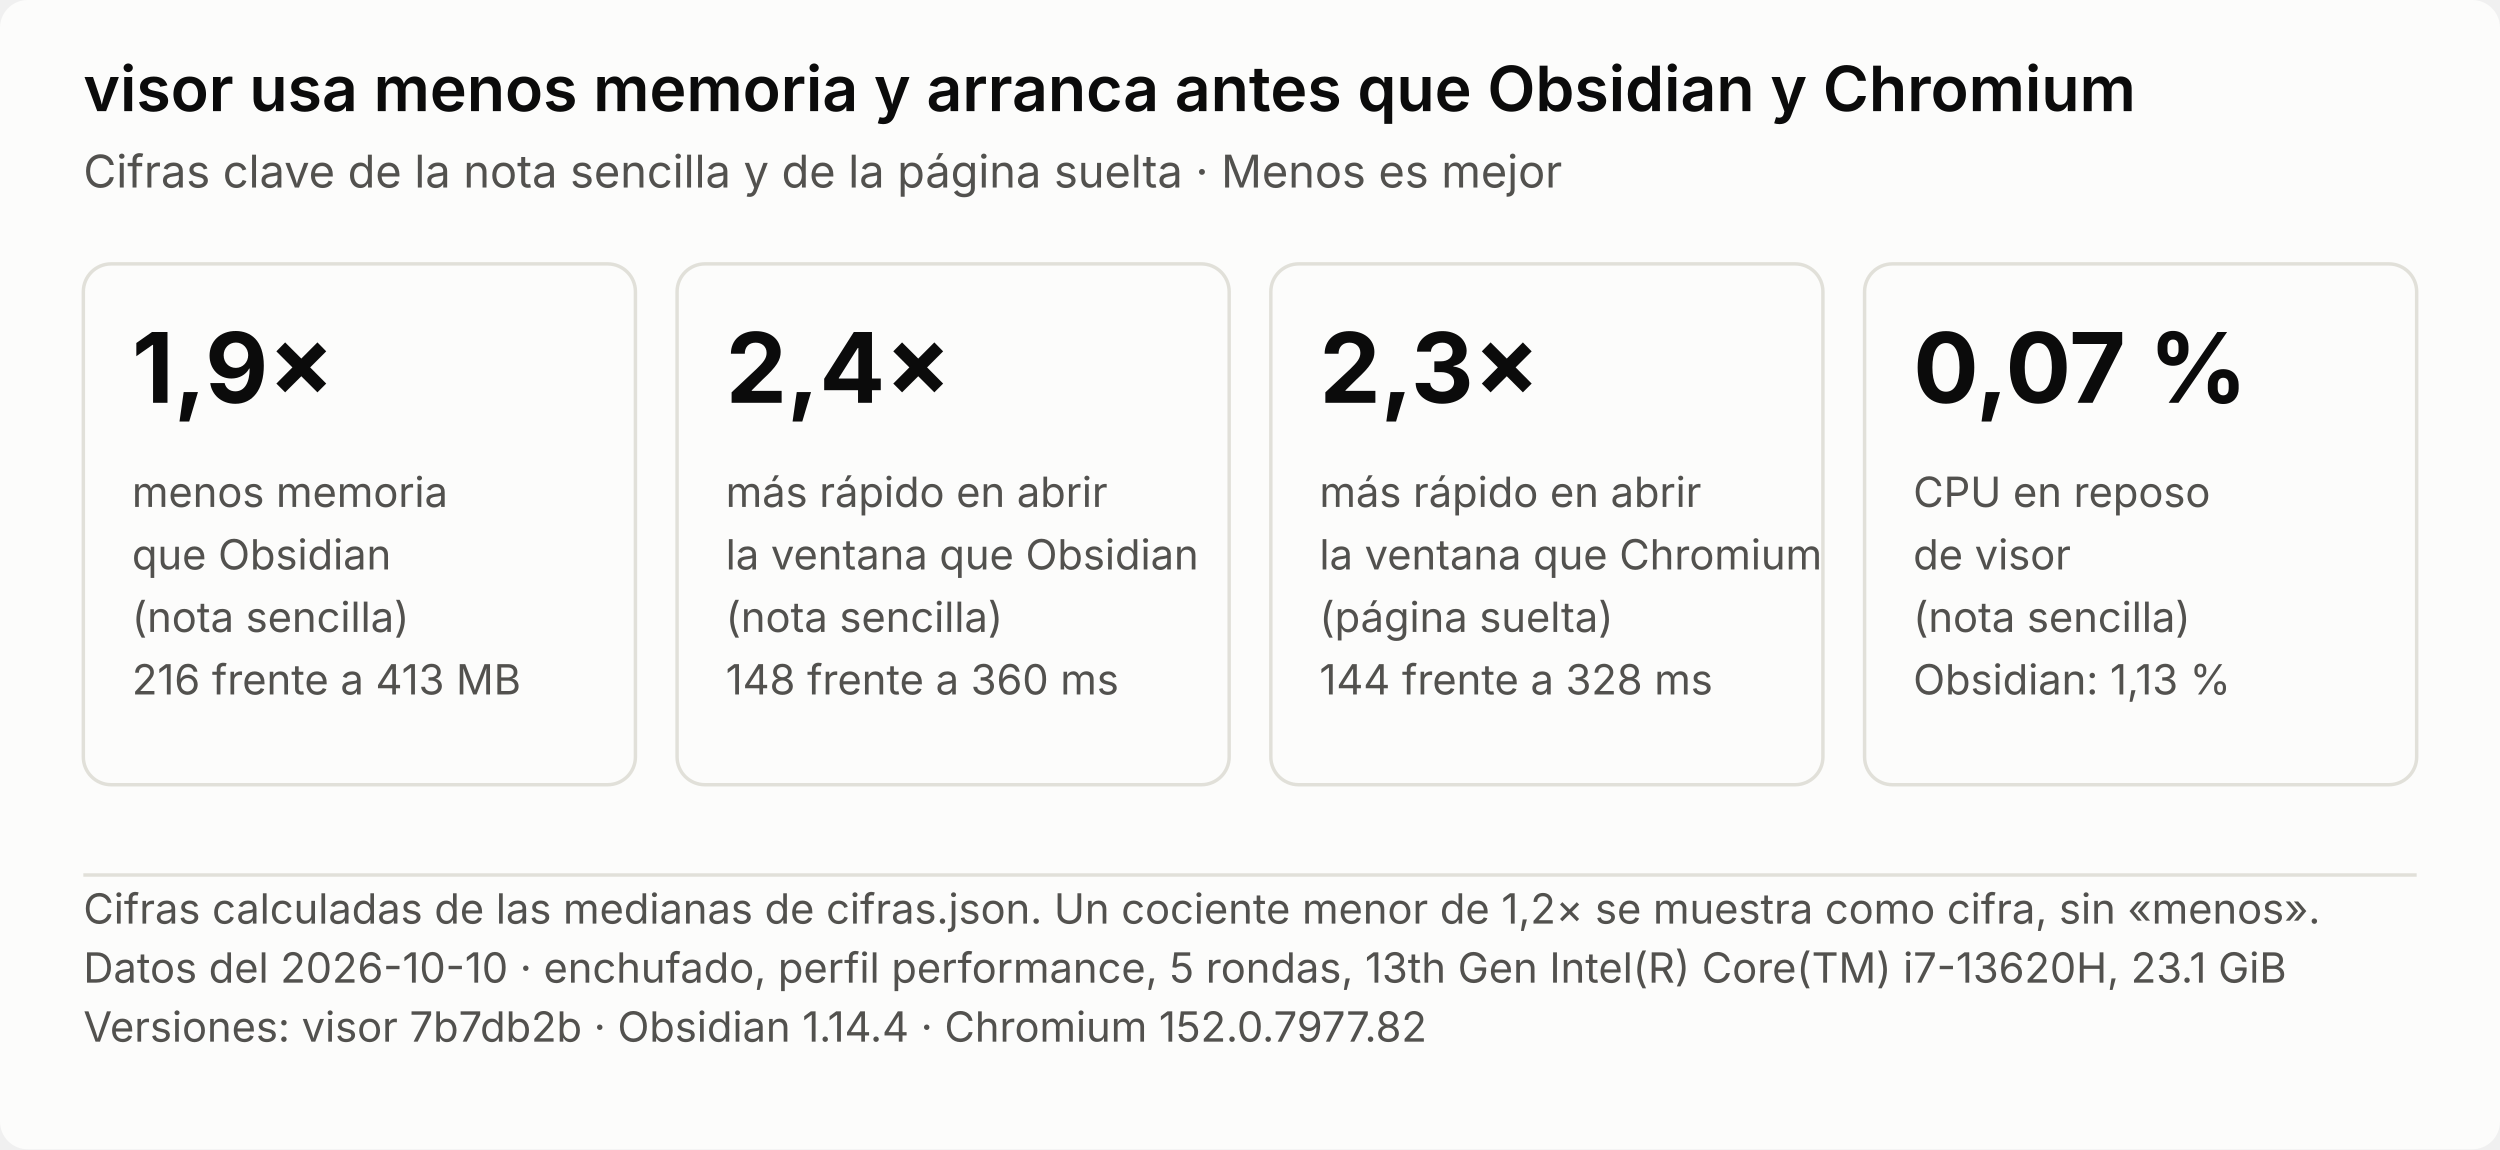
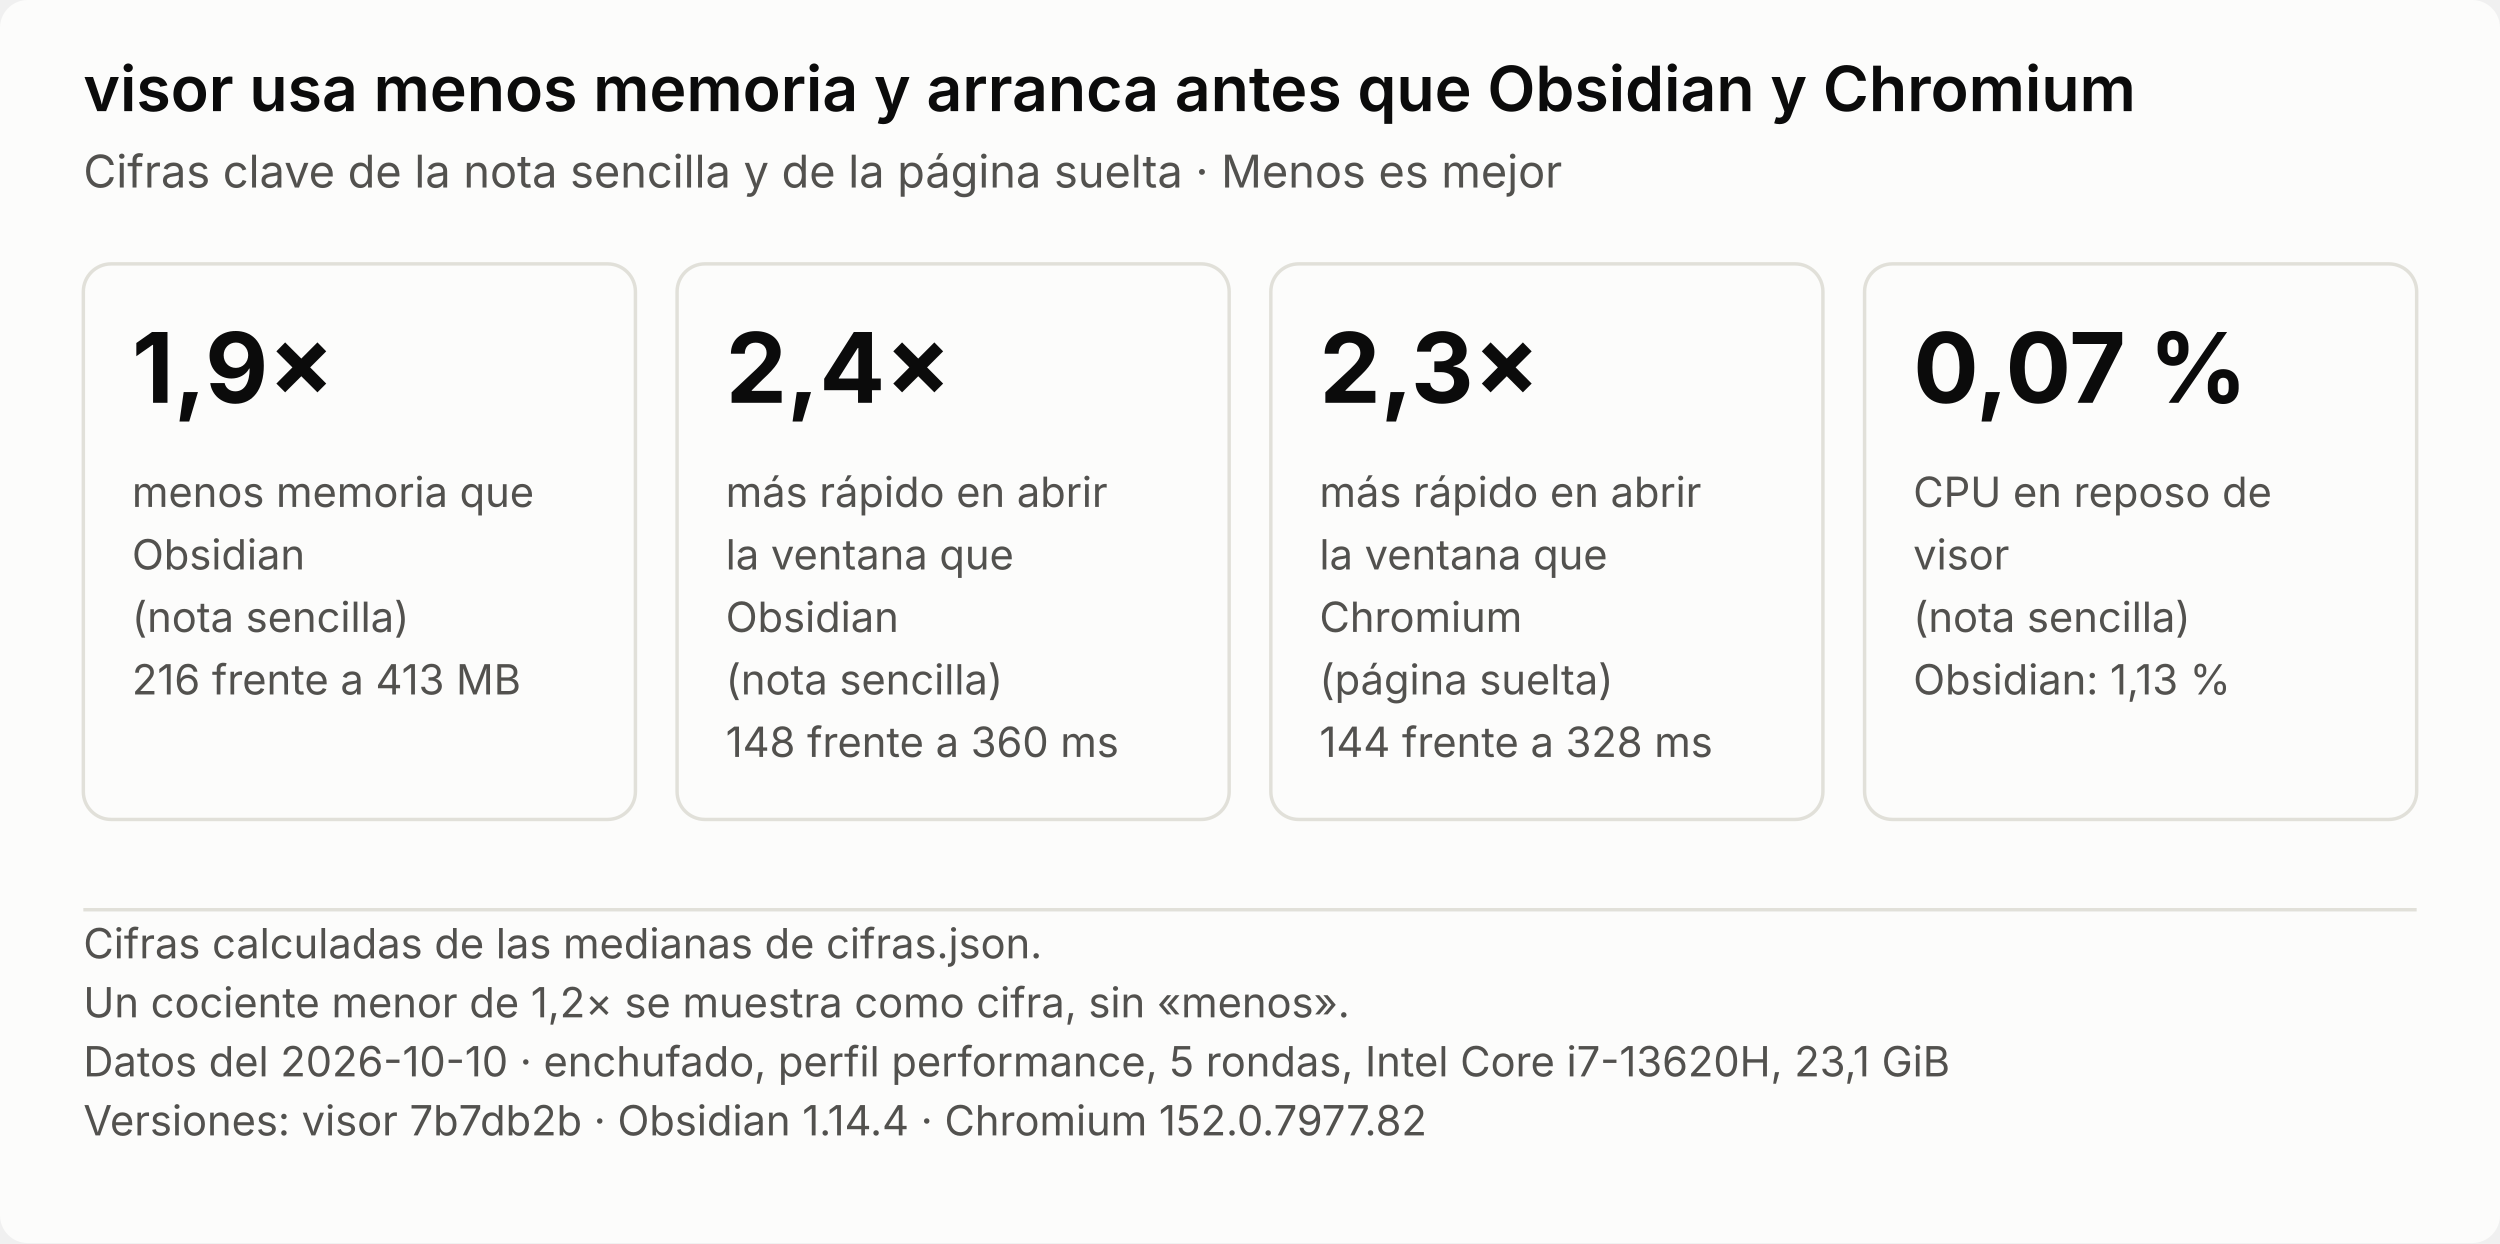
- <svg xmlns="http://www.w3.org/2000/svg" width="720" height="331" viewBox="0 0 720 331" role="img" aria-labelledby="t d">
+ <svg xmlns="http://www.w3.org/2000/svg" width="720" height="358" viewBox="0 0 720 358" role="img" aria-labelledby="t d">
  <style>
text{font-family:system-ui, -apple-system, "Segoe UI", sans-serif}
.fondo{fill:#fcfcfb}.t1{fill:#0b0b0b}.t2{fill:#52514e}.rej{stroke:#e1e0d9;stroke-width:1}.eje{stroke:#c3c2b7;stroke-width:1}.acento{fill:#2a78d6}.neutro{fill:#898781}.neutro-claro{fill:#52514e}.trama{stroke:#1c5cab}.trama-fondo{fill:#9ec5f4}.bigote{stroke:#0b0b0b;stroke-width:1.5}.halo{stroke:#fcfcfb;stroke-width:5}.knock{stroke:#fcfcfb;stroke-width:4px;stroke-linejoin:round;paint-order:stroke}.tarjeta{fill:none;stroke:#e1e0d9;stroke-width:1}
@media (prefers-color-scheme: dark){.fondo{fill:#1a1a19}.t1{fill:#ffffff}.t2{fill:#c3c2b7}.rej{stroke:#2c2c2a;stroke-width:1}.eje{stroke:#383835;stroke-width:1}.acento{fill:#3987e5}.neutro{fill:#898781}.neutro-claro{fill:#c3c2b7}.trama{stroke:#86b6ef}.trama-fondo{fill:#184f95}.bigote{stroke:#ffffff;stroke-width:1.5}.halo{stroke:#1a1a19;stroke-width:5}.knock{stroke:#1a1a19;stroke-width:4px;stroke-linejoin:round;paint-order:stroke}.tarjeta{fill:none;stroke:#2c2c2a;stroke-width:1}}
</style>
  <defs>
    <pattern id="trama" patternUnits="userSpaceOnUse" width="6" height="6" patternTransform="rotate(45)">
      <rect class="trama-fondo" width="6" height="6" />
      <line class="trama" x1="0" y1="0" x2="0" y2="6" stroke-width="2.5" />
    </pattern>
  </defs>
-   <rect class="fondo" x="0" y="0" width="720" height="331" rx="8" />
+   <rect class="fondo" x="0" y="0" width="720" height="358" rx="8" />
  <text x="24.0" y="32.0" class="t1" font-size="18" font-weight="600">visor usa menos memoria y arranca antes que Obsidian y Chromium</text>
  <text x="24.0" y="54.0" class="t2" font-size="13">Cifras clave de la nota sencilla y de la página suelta · Menos es mejor</text>
-   <rect x="24.0" y="76" width="159.0" height="150" rx="8" class="tarjeta" />
-   <text x="38.0" y="116.0" class="t1" font-size="28" font-weight="700">1,9×</text>
-   <text x="38.0" y="146.0" class="t2" font-size="12">menos memoria</text>
-   <text x="38.0" y="164.0" class="t2" font-size="12">que Obsidian</text>
-   <text x="38.0" y="182.0" class="t2" font-size="12">(nota sencilla)</text>
-   <text x="38.0" y="200.0" class="t2" font-size="12">216 frente a 413 MB</text>
-   <rect x="195.0" y="76" width="159.0" height="150" rx="8" class="tarjeta" />
-   <text x="209.0" y="116.0" class="t1" font-size="28" font-weight="700">2,4×</text>
-   <text x="209.0" y="146.0" class="t2" font-size="12">más rápido en abrir</text>
-   <text x="209.0" y="164.0" class="t2" font-size="12">la ventana que Obsidian</text>
-   <text x="209.0" y="182.0" class="t2" font-size="12">(nota sencilla)</text>
-   <text x="209.0" y="200.0" class="t2" font-size="12">148 frente a 360 ms</text>
-   <rect x="366.0" y="76" width="159.0" height="150" rx="8" class="tarjeta" />
-   <text x="380.0" y="116.0" class="t1" font-size="28" font-weight="700">2,3×</text>
-   <text x="380.0" y="146.0" class="t2" font-size="12">más rápido en abrir</text>
-   <text x="380.0" y="164.0" class="t2" font-size="12">la ventana que Chromium</text>
-   <text x="380.0" y="182.0" class="t2" font-size="12">(página suelta)</text>
-   <text x="380.0" y="200.0" class="t2" font-size="12">144 frente a 328 ms</text>
-   <rect x="537.0" y="76" width="159.0" height="150" rx="8" class="tarjeta" />
-   <text x="551.0" y="116.0" class="t1" font-size="28" font-weight="700">0,07 %</text>
-   <text x="551.0" y="146.0" class="t2" font-size="12">CPU en reposo</text>
-   <text x="551.0" y="164.0" class="t2" font-size="12">de visor</text>
-   <text x="551.0" y="182.0" class="t2" font-size="12">(nota sencilla)</text>
-   <text x="551.0" y="200.0" class="t2" font-size="12">Obsidian: 1,13 %</text>
-   <line x1="24" y1="252" x2="696" y2="252" class="rej" />
-   <text x="24.0" y="266.0" class="t2" font-size="12">Cifras calculadas de las medianas de cifras.json. Un cociente menor de 1,2× se muestra como cifra, sin «menos».</text>
-   <text x="24.0" y="283.0" class="t2" font-size="12">Datos del 2026-10-10 · enchufado, perfil performance, 5 rondas, 13th Gen Intel(R) Core(TM) i7-13620H, 23.1 GiB</text>
-   <text x="24.0" y="300.0" class="t2" font-size="12">Versiones: visor 7b7db2b · Obsidian 1.14.4 · Chromium 152.0.7977.82</text>
+   <g transform="translate(0,0)">
+     <rect x="24.0" y="76" width="159.0" height="160" rx="8" class="tarjeta" />
+     <text x="38.0" y="116.0" class="t1" font-size="28" font-weight="700">1,9×</text>
+     <text x="38.0" y="146.0" class="t2" font-size="12">menos memoria que</text>
+     <text x="38.0" y="164.0" class="t2" font-size="12">Obsidian</text>
+     <text x="38.0" y="182.0" class="t2" font-size="12">(nota sencilla)</text>
+     <text x="38.0" y="200.0" class="t2" font-size="12">216 frente a 413 MB</text>
+     <rect x="195.0" y="76" width="159.0" height="160" rx="8" class="tarjeta" />
+     <text x="209.0" y="116.0" class="t1" font-size="28" font-weight="700">2,4×</text>
+     <text x="209.0" y="146.0" class="t2" font-size="12">más rápido en abrir</text>
+     <text x="209.0" y="164.0" class="t2" font-size="12">la ventana que</text>
+     <text x="209.0" y="182.0" class="t2" font-size="12">Obsidian</text>
+     <text x="209.0" y="200.0" class="t2" font-size="12">(nota sencilla)</text>
+     <text x="209.0" y="218.0" class="t2" font-size="12">148 frente a 360 ms</text>
+     <rect x="366.0" y="76" width="159.0" height="160" rx="8" class="tarjeta" />
+     <text x="380.0" y="116.0" class="t1" font-size="28" font-weight="700">2,3×</text>
+     <text x="380.0" y="146.0" class="t2" font-size="12">más rápido en abrir</text>
+     <text x="380.0" y="164.0" class="t2" font-size="12">la ventana que</text>
+     <text x="380.0" y="182.0" class="t2" font-size="12">Chromium</text>
+     <text x="380.0" y="200.0" class="t2" font-size="12">(página suelta)</text>
+     <text x="380.0" y="218.0" class="t2" font-size="12">144 frente a 328 ms</text>
+     <rect x="537.0" y="76" width="159.0" height="160" rx="8" class="tarjeta" />
+     <text x="551.0" y="116.0" class="t1" font-size="28" font-weight="700">0,07 %</text>
+     <text x="551.0" y="146.0" class="t2" font-size="12">CPU en reposo de</text>
+     <text x="551.0" y="164.0" class="t2" font-size="12">visor</text>
+     <text x="551.0" y="182.0" class="t2" font-size="12">(nota sencilla)</text>
+     <text x="551.0" y="200.0" class="t2" font-size="12">Obsidian: 1,13 %</text>
+     <line x1="24" y1="262" x2="696" y2="262" class="rej" />
+     <text x="24.0" y="276.0" class="t2" font-size="12">Cifras calculadas de las medianas de cifras.json.</text>
+     <text x="24.0" y="293.0" class="t2" font-size="12">Un cociente menor de 1,2× se muestra como cifra, sin «menos».</text>
+     <text x="24.0" y="310.0" class="t2" font-size="12">Datos del 2026-10-10 · enchufado, perfil performance, 5 rondas, Intel Core i7-13620H, 23,1 GiB</text>
+     <text x="24.0" y="327.0" class="t2" font-size="12">Versiones: visor 7b7db2b · Obsidian 1.14.4 · Chromium 152.0.7977.82</text>
+   </g>
</svg>
